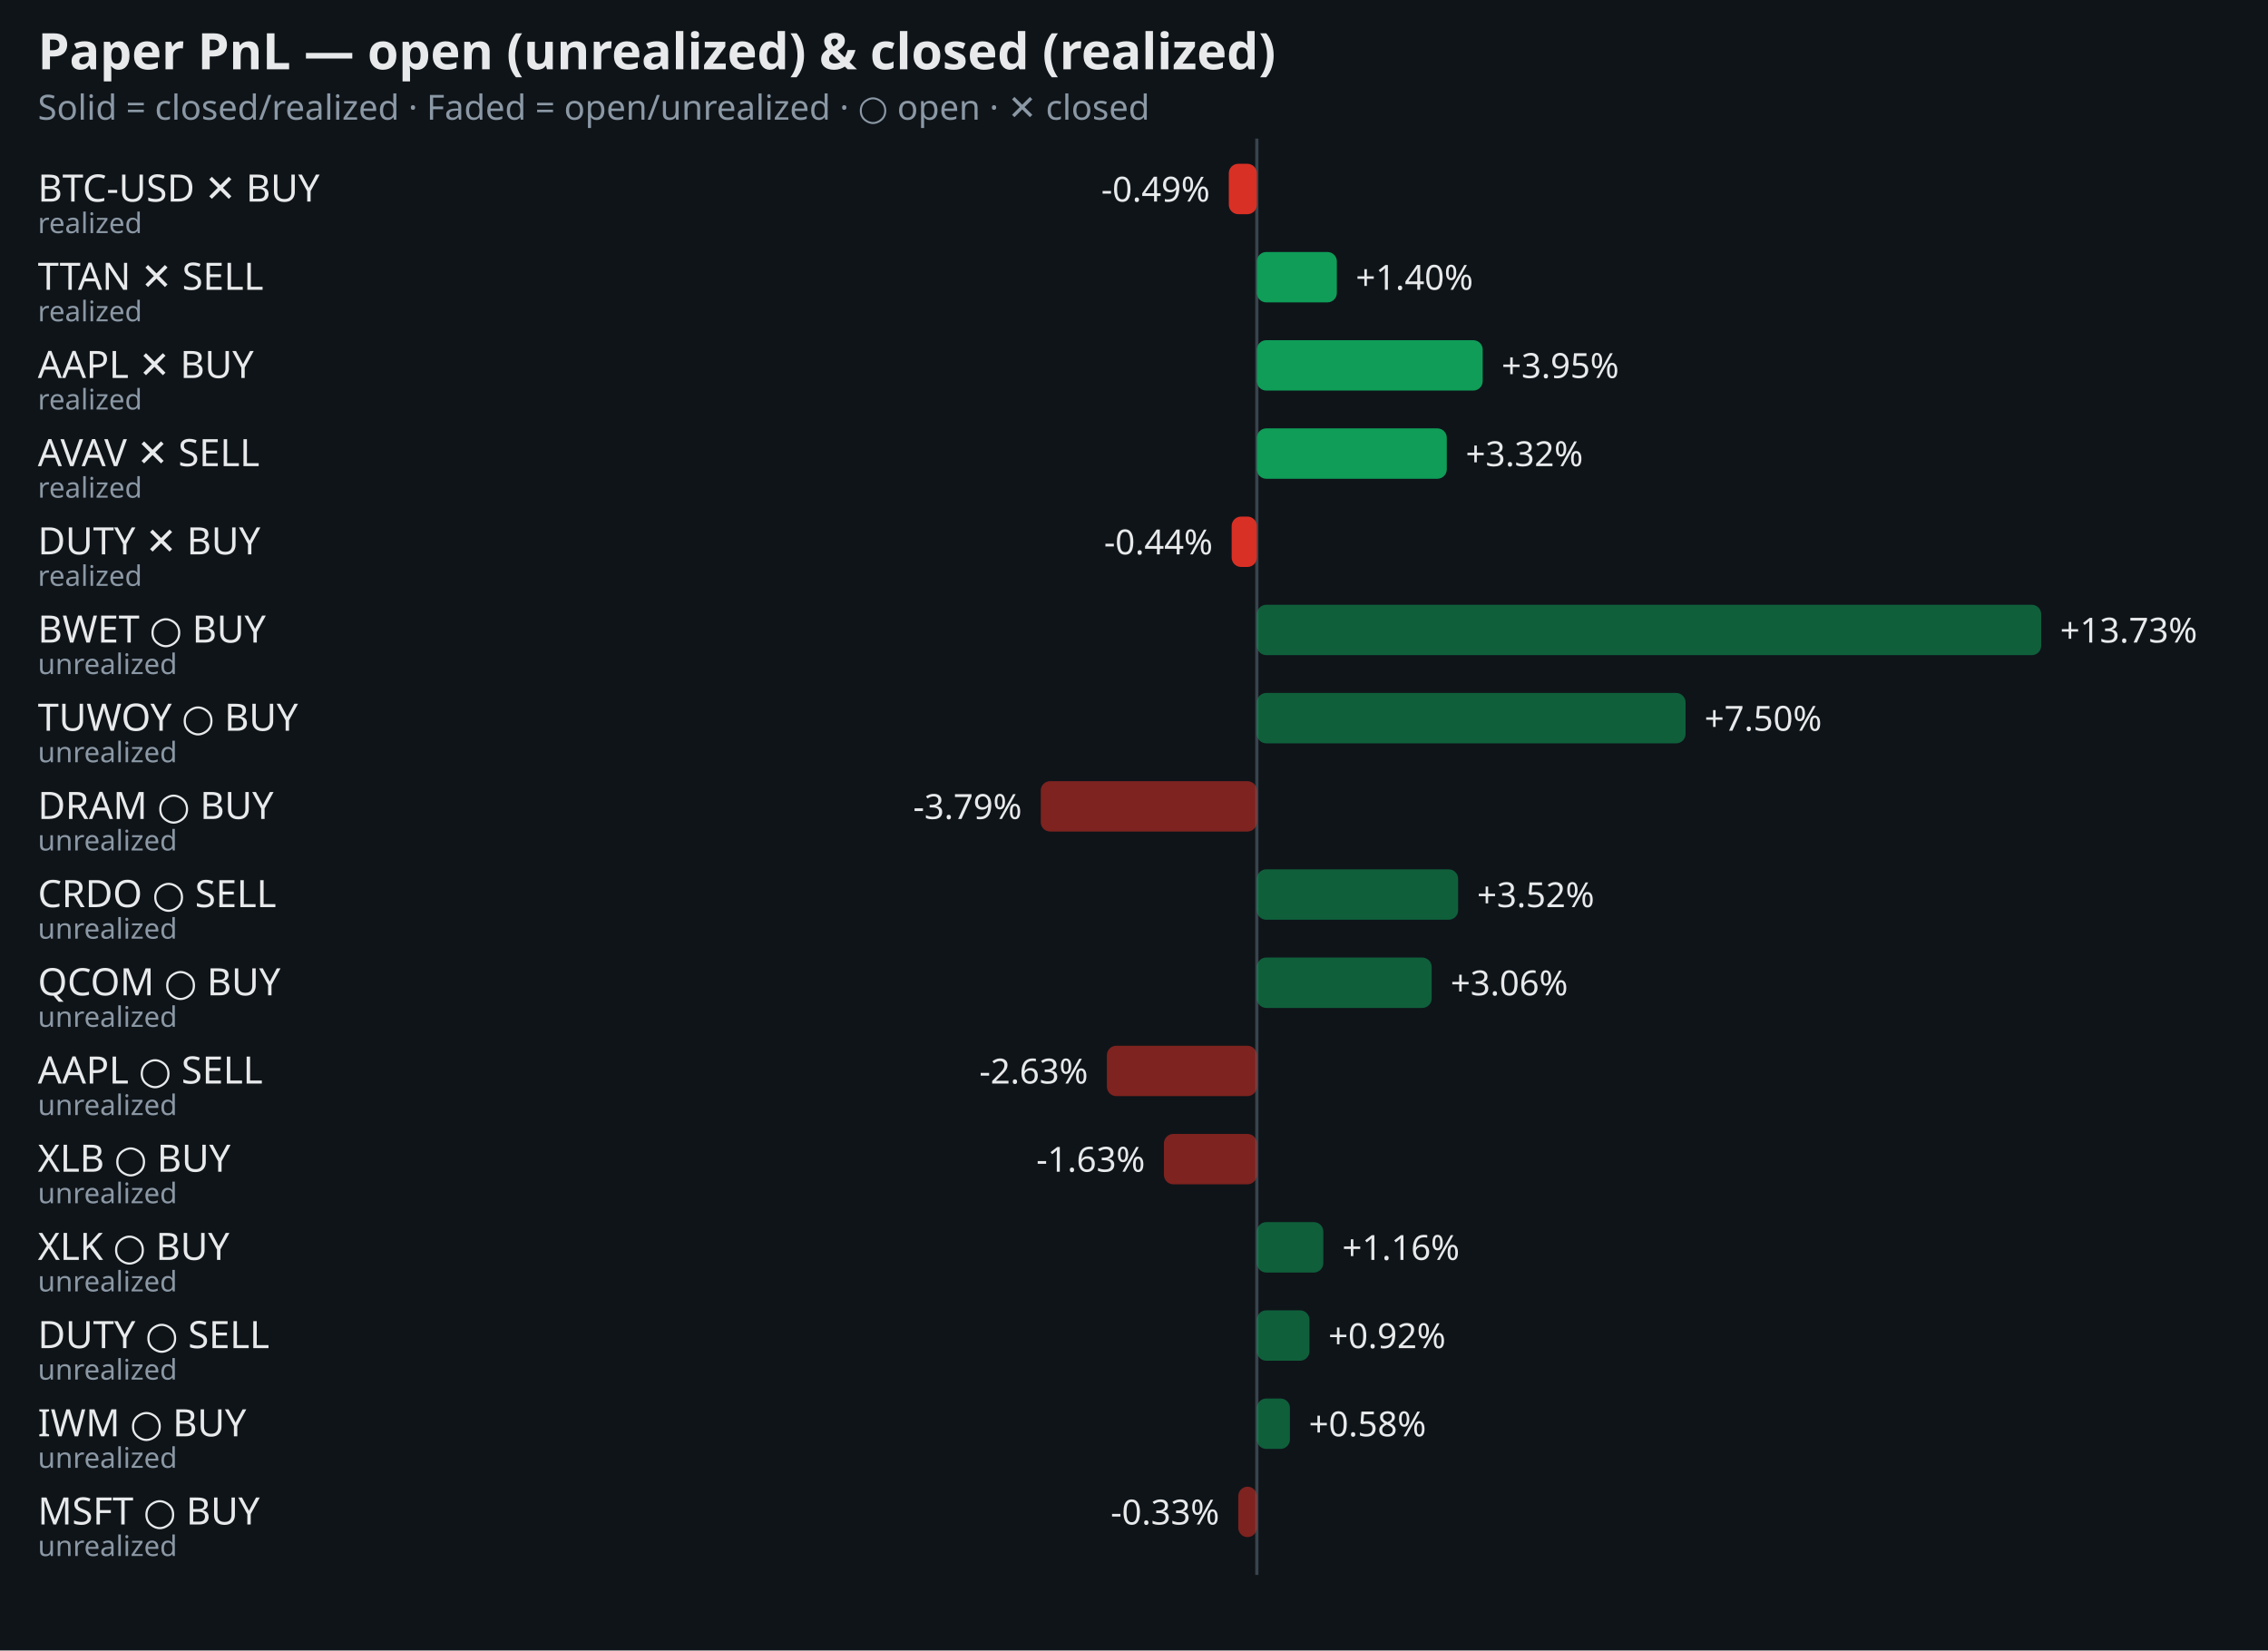
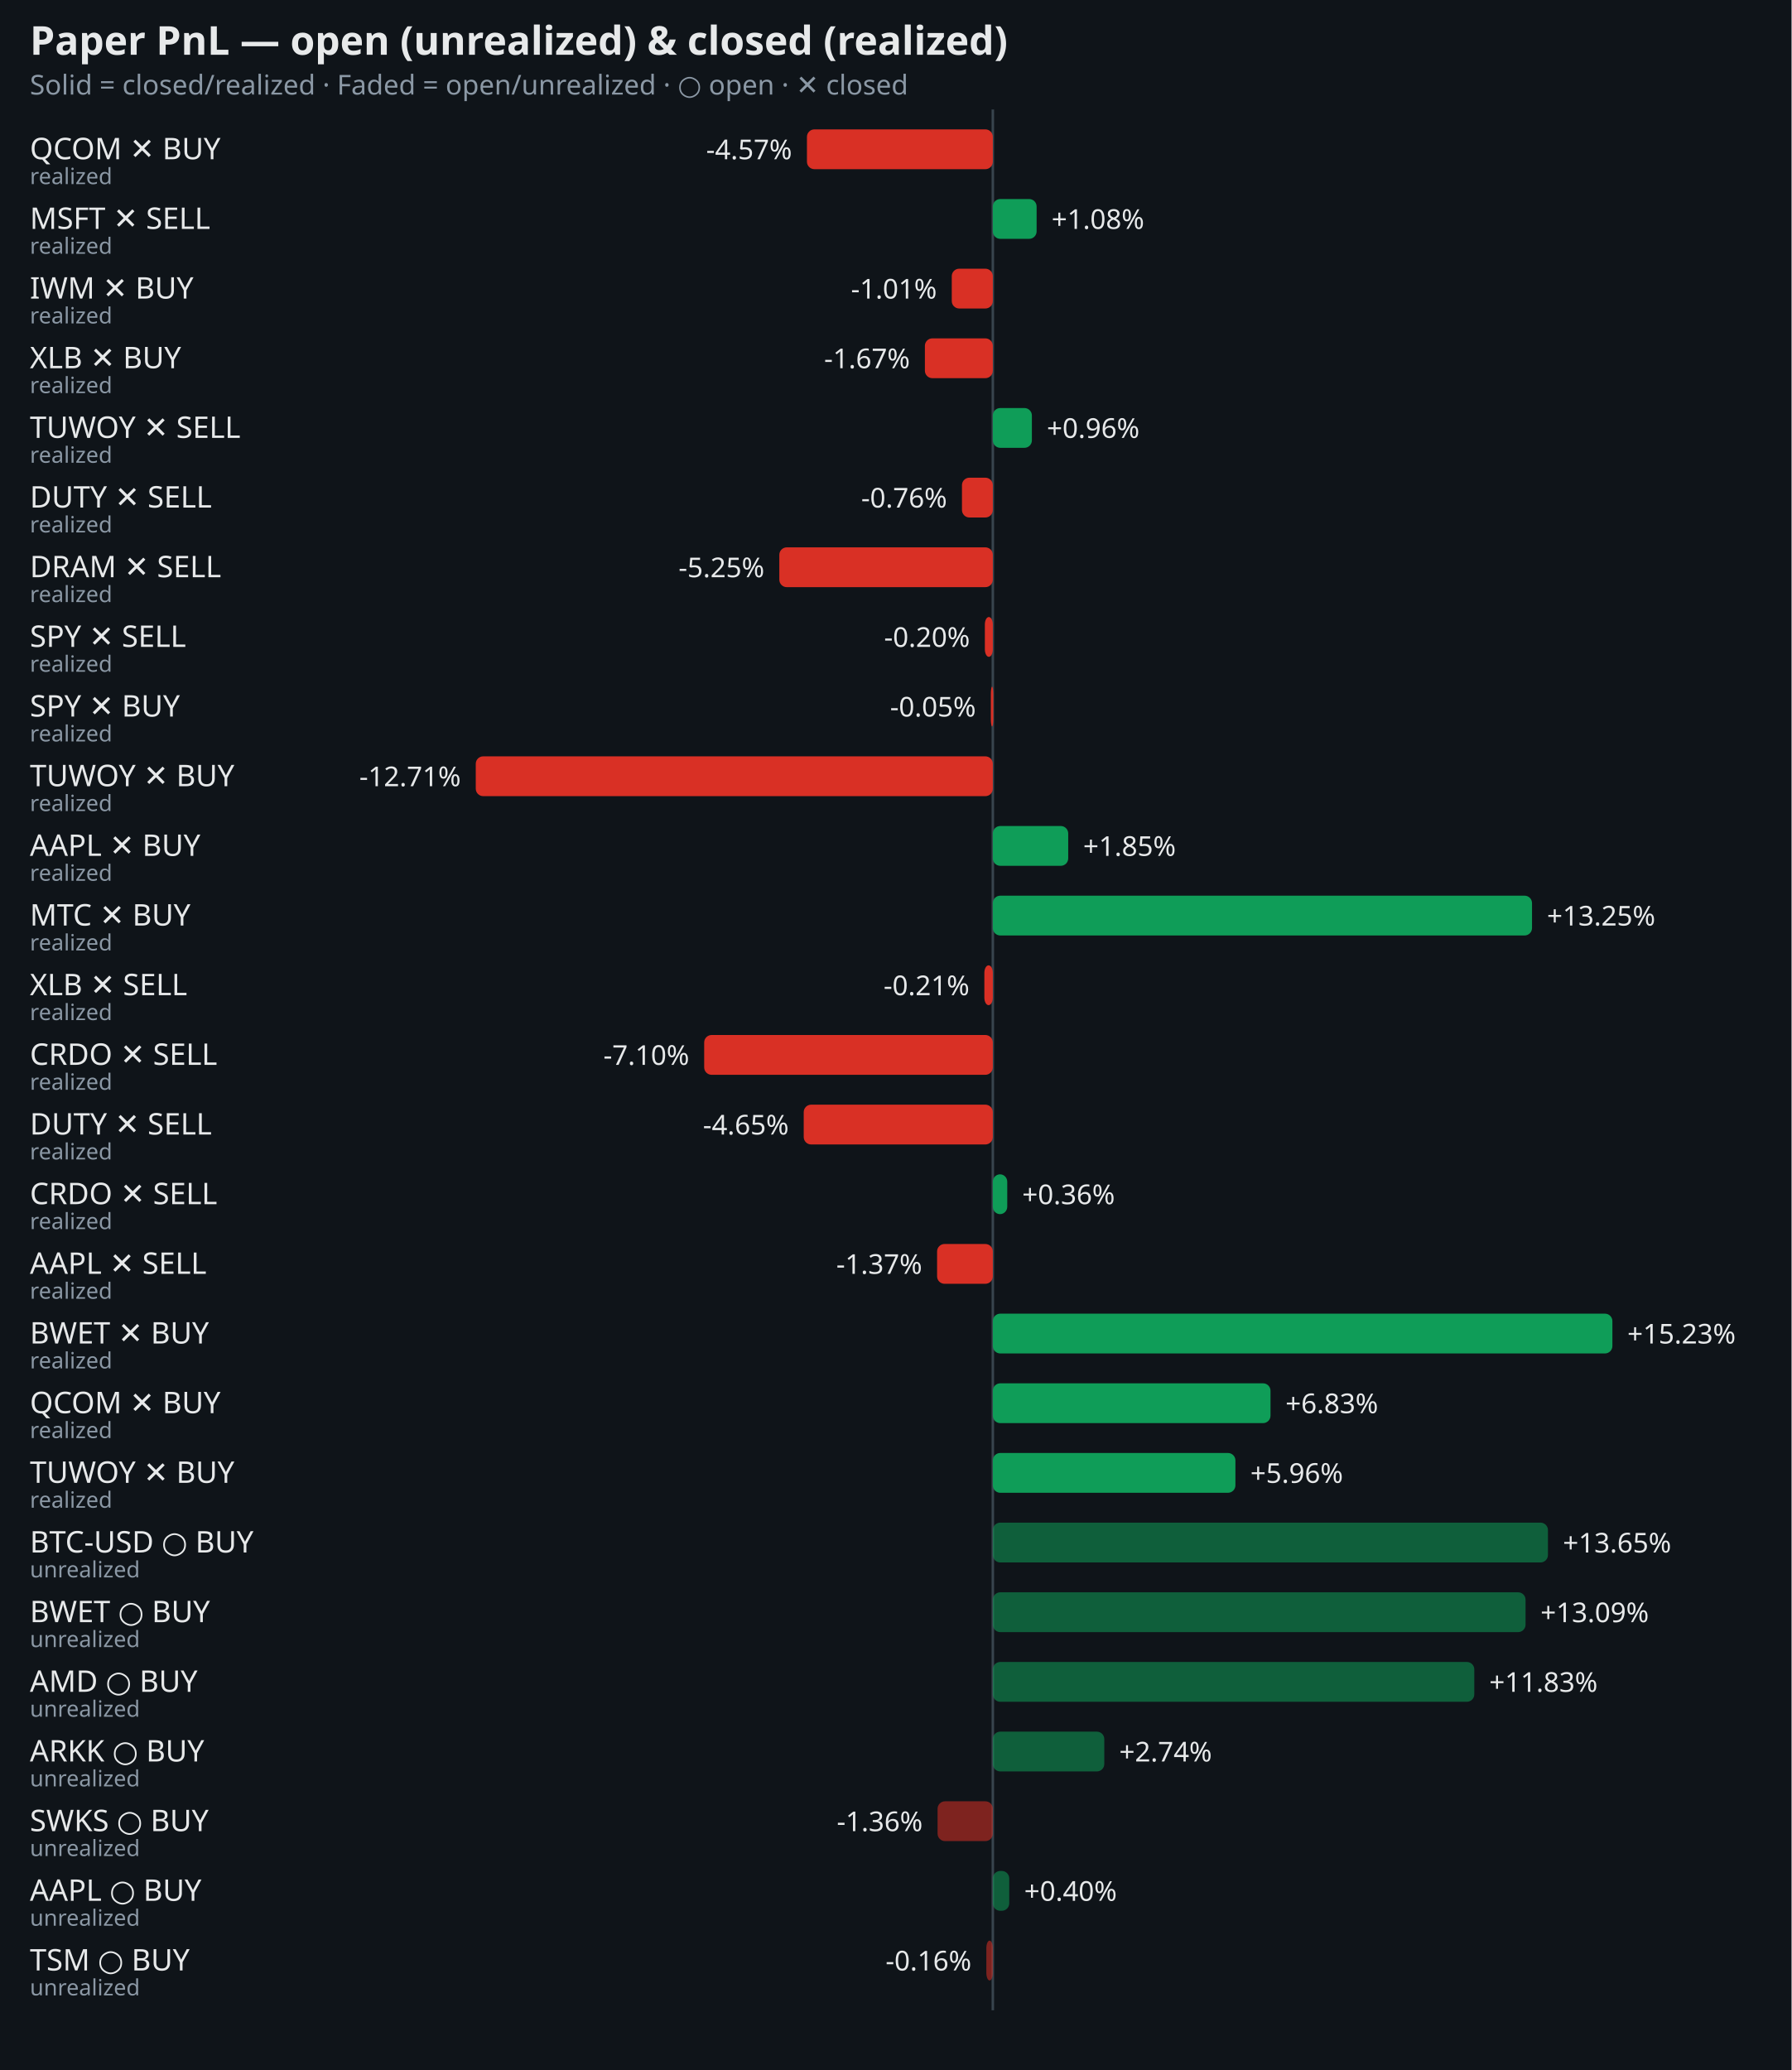
- <svg xmlns="http://www.w3.org/2000/svg" width="720" height="524" viewBox="0 0 720 524">
-   <rect width="720" height="524" fill="#0f1419" />
+ <svg xmlns="http://www.w3.org/2000/svg" width="720" height="832" viewBox="0 0 720 832">
+   <rect width="720" height="832" fill="#0f1419" />
  <text x="12" y="22" fill="#e7e9ea" font-family="ui-sans-serif,system-ui,sans-serif" font-size="16" font-weight="600">Paper PnL — open (unrealized) &amp; closed (realized)</text>
  <text x="12" y="38" fill="#8b98a5" font-family="ui-sans-serif,system-ui,sans-serif" font-size="11">Solid = closed/realized · Faded = open/unrealized · ○ open · ✕ closed</text>
-   <line x1="399" y1="44" x2="399" y2="500" stroke="#38444d" stroke-width="1" />
-   <text x="12" y="64" fill="#e7e9ea" font-family="ui-sans-serif,system-ui,sans-serif" font-size="12">BTC-USD ✕ BUY</text>
+   <line x1="399" y1="44" x2="399" y2="808" stroke="#38444d" stroke-width="1" />
+   <text x="12" y="64" fill="#e7e9ea" font-family="ui-sans-serif,system-ui,sans-serif" font-size="12">QCOM ✕ BUY</text>
  <text x="12" y="74" fill="#8b98a5" font-family="ui-sans-serif,system-ui,sans-serif" font-size="9">realized</text>
-   <rect x="390.1" y="52" width="8.9" height="16" rx="3" fill="#d93025" opacity="1" />
-   <text x="384.1" y="64" text-anchor="end" fill="#e7e9ea" font-family="ui-sans-serif,system-ui,sans-serif" font-size="11">-0.49%</text>
-   <text x="12" y="92" fill="#e7e9ea" font-family="ui-sans-serif,system-ui,sans-serif" font-size="12">TTAN ✕ SELL</text>
+   <rect x="324.3" y="52" width="74.7" height="16" rx="3" fill="#d93025" opacity="1" />
+   <text x="318.3" y="64" text-anchor="end" fill="#e7e9ea" font-family="ui-sans-serif,system-ui,sans-serif" font-size="11">-4.57%</text>
+   <text x="12" y="92" fill="#e7e9ea" font-family="ui-sans-serif,system-ui,sans-serif" font-size="12">MSFT ✕ SELL</text>
  <text x="12" y="102" fill="#8b98a5" font-family="ui-sans-serif,system-ui,sans-serif" font-size="9">realized</text>
-   <rect x="399.0" y="80" width="25.4" height="16" rx="3" fill="#0f9d58" opacity="1" />
-   <text x="430.4" y="92" text-anchor="start" fill="#e7e9ea" font-family="ui-sans-serif,system-ui,sans-serif" font-size="11">+1.40%</text>
-   <text x="12" y="120" fill="#e7e9ea" font-family="ui-sans-serif,system-ui,sans-serif" font-size="12">AAPL ✕ BUY</text>
+   <rect x="399.0" y="80" width="17.6" height="16" rx="3" fill="#0f9d58" opacity="1" />
+   <text x="422.6" y="92" text-anchor="start" fill="#e7e9ea" font-family="ui-sans-serif,system-ui,sans-serif" font-size="11">+1.08%</text>
+   <text x="12" y="120" fill="#e7e9ea" font-family="ui-sans-serif,system-ui,sans-serif" font-size="12">IWM ✕ BUY</text>
  <text x="12" y="130" fill="#8b98a5" font-family="ui-sans-serif,system-ui,sans-serif" font-size="9">realized</text>
-   <rect x="399.0" y="108" width="71.7" height="16" rx="3" fill="#0f9d58" opacity="1" />
-   <text x="476.7" y="120" text-anchor="start" fill="#e7e9ea" font-family="ui-sans-serif,system-ui,sans-serif" font-size="11">+3.95%</text>
-   <text x="12" y="148" fill="#e7e9ea" font-family="ui-sans-serif,system-ui,sans-serif" font-size="12">AVAV ✕ SELL</text>
+   <rect x="382.5" y="108" width="16.5" height="16" rx="3" fill="#d93025" opacity="1" />
+   <text x="376.5" y="120" text-anchor="end" fill="#e7e9ea" font-family="ui-sans-serif,system-ui,sans-serif" font-size="11">-1.01%</text>
+   <text x="12" y="148" fill="#e7e9ea" font-family="ui-sans-serif,system-ui,sans-serif" font-size="12">XLB ✕ BUY</text>
  <text x="12" y="158" fill="#8b98a5" font-family="ui-sans-serif,system-ui,sans-serif" font-size="9">realized</text>
-   <rect x="399.0" y="136" width="60.3" height="16" rx="3" fill="#0f9d58" opacity="1" />
-   <text x="465.3" y="148" text-anchor="start" fill="#e7e9ea" font-family="ui-sans-serif,system-ui,sans-serif" font-size="11">+3.32%</text>
-   <text x="12" y="176" fill="#e7e9ea" font-family="ui-sans-serif,system-ui,sans-serif" font-size="12">DUTY ✕ BUY</text>
+   <rect x="371.7" y="136" width="27.3" height="16" rx="3" fill="#d93025" opacity="1" />
+   <text x="365.7" y="148" text-anchor="end" fill="#e7e9ea" font-family="ui-sans-serif,system-ui,sans-serif" font-size="11">-1.67%</text>
+   <text x="12" y="176" fill="#e7e9ea" font-family="ui-sans-serif,system-ui,sans-serif" font-size="12">TUWOY ✕ SELL</text>
  <text x="12" y="186" fill="#8b98a5" font-family="ui-sans-serif,system-ui,sans-serif" font-size="9">realized</text>
-   <rect x="391.0" y="164" width="8.0" height="16" rx="3" fill="#d93025" opacity="1" />
-   <text x="385.0" y="176" text-anchor="end" fill="#e7e9ea" font-family="ui-sans-serif,system-ui,sans-serif" font-size="11">-0.44%</text>
-   <text x="12" y="204" fill="#e7e9ea" font-family="ui-sans-serif,system-ui,sans-serif" font-size="12">BWET ○ BUY</text>
-   <text x="12" y="214" fill="#8b98a5" font-family="ui-sans-serif,system-ui,sans-serif" font-size="9">unrealized</text>
-   <rect x="399.0" y="192" width="249.0" height="16" rx="3" fill="#0f9d58" opacity="0.55" />
-   <text x="654.0" y="204" text-anchor="start" fill="#e7e9ea" font-family="ui-sans-serif,system-ui,sans-serif" font-size="11">+13.73%</text>
-   <text x="12" y="232" fill="#e7e9ea" font-family="ui-sans-serif,system-ui,sans-serif" font-size="12">TUWOY ○ BUY</text>
-   <text x="12" y="242" fill="#8b98a5" font-family="ui-sans-serif,system-ui,sans-serif" font-size="9">unrealized</text>
-   <rect x="399.0" y="220" width="136.1" height="16" rx="3" fill="#0f9d58" opacity="0.55" />
-   <text x="541.1" y="232" text-anchor="start" fill="#e7e9ea" font-family="ui-sans-serif,system-ui,sans-serif" font-size="11">+7.50%</text>
-   <text x="12" y="260" fill="#e7e9ea" font-family="ui-sans-serif,system-ui,sans-serif" font-size="12">DRAM ○ BUY</text>
-   <text x="12" y="270" fill="#8b98a5" font-family="ui-sans-serif,system-ui,sans-serif" font-size="9">unrealized</text>
-   <rect x="330.4" y="248" width="68.6" height="16" rx="3" fill="#d93025" opacity="0.55" />
-   <text x="324.4" y="260" text-anchor="end" fill="#e7e9ea" font-family="ui-sans-serif,system-ui,sans-serif" font-size="11">-3.79%</text>
-   <text x="12" y="288" fill="#e7e9ea" font-family="ui-sans-serif,system-ui,sans-serif" font-size="12">CRDO ○ SELL</text>
-   <text x="12" y="298" fill="#8b98a5" font-family="ui-sans-serif,system-ui,sans-serif" font-size="9">unrealized</text>
-   <rect x="399.0" y="276" width="63.9" height="16" rx="3" fill="#0f9d58" opacity="0.55" />
-   <text x="468.9" y="288" text-anchor="start" fill="#e7e9ea" font-family="ui-sans-serif,system-ui,sans-serif" font-size="11">+3.52%</text>
-   <text x="12" y="316" fill="#e7e9ea" font-family="ui-sans-serif,system-ui,sans-serif" font-size="12">QCOM ○ BUY</text>
-   <text x="12" y="326" fill="#8b98a5" font-family="ui-sans-serif,system-ui,sans-serif" font-size="9">unrealized</text>
-   <rect x="399.0" y="304" width="55.5" height="16" rx="3" fill="#0f9d58" opacity="0.55" />
-   <text x="460.5" y="316" text-anchor="start" fill="#e7e9ea" font-family="ui-sans-serif,system-ui,sans-serif" font-size="11">+3.06%</text>
-   <text x="12" y="344" fill="#e7e9ea" font-family="ui-sans-serif,system-ui,sans-serif" font-size="12">AAPL ○ SELL</text>
-   <text x="12" y="354" fill="#8b98a5" font-family="ui-sans-serif,system-ui,sans-serif" font-size="9">unrealized</text>
-   <rect x="351.4" y="332" width="47.6" height="16" rx="3" fill="#d93025" opacity="0.55" />
-   <text x="345.4" y="344" text-anchor="end" fill="#e7e9ea" font-family="ui-sans-serif,system-ui,sans-serif" font-size="11">-2.63%</text>
-   <text x="12" y="372" fill="#e7e9ea" font-family="ui-sans-serif,system-ui,sans-serif" font-size="12">XLB ○ BUY</text>
-   <text x="12" y="382" fill="#8b98a5" font-family="ui-sans-serif,system-ui,sans-serif" font-size="9">unrealized</text>
-   <rect x="369.5" y="360" width="29.5" height="16" rx="3" fill="#d93025" opacity="0.55" />
-   <text x="363.5" y="372" text-anchor="end" fill="#e7e9ea" font-family="ui-sans-serif,system-ui,sans-serif" font-size="11">-1.63%</text>
-   <text x="12" y="400" fill="#e7e9ea" font-family="ui-sans-serif,system-ui,sans-serif" font-size="12">XLK ○ BUY</text>
-   <text x="12" y="410" fill="#8b98a5" font-family="ui-sans-serif,system-ui,sans-serif" font-size="9">unrealized</text>
-   <rect x="399.0" y="388" width="21.1" height="16" rx="3" fill="#0f9d58" opacity="0.55" />
-   <text x="426.1" y="400" text-anchor="start" fill="#e7e9ea" font-family="ui-sans-serif,system-ui,sans-serif" font-size="11">+1.16%</text>
-   <text x="12" y="428" fill="#e7e9ea" font-family="ui-sans-serif,system-ui,sans-serif" font-size="12">DUTY ○ SELL</text>
-   <text x="12" y="438" fill="#8b98a5" font-family="ui-sans-serif,system-ui,sans-serif" font-size="9">unrealized</text>
-   <rect x="399.0" y="416" width="16.7" height="16" rx="3" fill="#0f9d58" opacity="0.55" />
-   <text x="421.7" y="428" text-anchor="start" fill="#e7e9ea" font-family="ui-sans-serif,system-ui,sans-serif" font-size="11">+0.92%</text>
-   <text x="12" y="456" fill="#e7e9ea" font-family="ui-sans-serif,system-ui,sans-serif" font-size="12">IWM ○ BUY</text>
-   <text x="12" y="466" fill="#8b98a5" font-family="ui-sans-serif,system-ui,sans-serif" font-size="9">unrealized</text>
-   <rect x="399.0" y="444" width="10.5" height="16" rx="3" fill="#0f9d58" opacity="0.55" />
-   <text x="415.5" y="456" text-anchor="start" fill="#e7e9ea" font-family="ui-sans-serif,system-ui,sans-serif" font-size="11">+0.58%</text>
-   <text x="12" y="484" fill="#e7e9ea" font-family="ui-sans-serif,system-ui,sans-serif" font-size="12">MSFT ○ BUY</text>
-   <text x="12" y="494" fill="#8b98a5" font-family="ui-sans-serif,system-ui,sans-serif" font-size="9">unrealized</text>
-   <rect x="393.1" y="472" width="5.9" height="16" rx="3" fill="#d93025" opacity="0.55" />
-   <text x="387.1" y="484" text-anchor="end" fill="#e7e9ea" font-family="ui-sans-serif,system-ui,sans-serif" font-size="11">-0.33%</text>
+   <rect x="399.0" y="164" width="15.7" height="16" rx="3" fill="#0f9d58" opacity="1" />
+   <text x="420.7" y="176" text-anchor="start" fill="#e7e9ea" font-family="ui-sans-serif,system-ui,sans-serif" font-size="11">+0.96%</text>
+   <text x="12" y="204" fill="#e7e9ea" font-family="ui-sans-serif,system-ui,sans-serif" font-size="12">DUTY ✕ SELL</text>
+   <text x="12" y="214" fill="#8b98a5" font-family="ui-sans-serif,system-ui,sans-serif" font-size="9">realized</text>
+   <rect x="386.6" y="192" width="12.4" height="16" rx="3" fill="#d93025" opacity="1" />
+   <text x="380.6" y="204" text-anchor="end" fill="#e7e9ea" font-family="ui-sans-serif,system-ui,sans-serif" font-size="11">-0.76%</text>
+   <text x="12" y="232" fill="#e7e9ea" font-family="ui-sans-serif,system-ui,sans-serif" font-size="12">DRAM ✕ SELL</text>
+   <text x="12" y="242" fill="#8b98a5" font-family="ui-sans-serif,system-ui,sans-serif" font-size="9">realized</text>
+   <rect x="313.2" y="220" width="85.8" height="16" rx="3" fill="#d93025" opacity="1" />
+   <text x="307.2" y="232" text-anchor="end" fill="#e7e9ea" font-family="ui-sans-serif,system-ui,sans-serif" font-size="11">-5.25%</text>
+   <text x="12" y="260" fill="#e7e9ea" font-family="ui-sans-serif,system-ui,sans-serif" font-size="12">SPY ✕ SELL</text>
+   <text x="12" y="270" fill="#8b98a5" font-family="ui-sans-serif,system-ui,sans-serif" font-size="9">realized</text>
+   <rect x="395.8" y="248" width="3.2" height="16" rx="3" fill="#d93025" opacity="1" />
+   <text x="389.8" y="260" text-anchor="end" fill="#e7e9ea" font-family="ui-sans-serif,system-ui,sans-serif" font-size="11">-0.20%</text>
+   <text x="12" y="288" fill="#e7e9ea" font-family="ui-sans-serif,system-ui,sans-serif" font-size="12">SPY ✕ BUY</text>
+   <text x="12" y="298" fill="#8b98a5" font-family="ui-sans-serif,system-ui,sans-serif" font-size="9">realized</text>
+   <rect x="398.2" y="276" width="1.0" height="16" rx="3" fill="#d93025" opacity="1" />
+   <text x="392.2" y="288" text-anchor="end" fill="#e7e9ea" font-family="ui-sans-serif,system-ui,sans-serif" font-size="11">-0.05%</text>
+   <text x="12" y="316" fill="#e7e9ea" font-family="ui-sans-serif,system-ui,sans-serif" font-size="12">TUWOY ✕ BUY</text>
+   <text x="12" y="326" fill="#8b98a5" font-family="ui-sans-serif,system-ui,sans-serif" font-size="9">realized</text>
+   <rect x="191.2" y="304" width="207.8" height="16" rx="3" fill="#d93025" opacity="1" />
+   <text x="185.2" y="316" text-anchor="end" fill="#e7e9ea" font-family="ui-sans-serif,system-ui,sans-serif" font-size="11">-12.71%</text>
+   <text x="12" y="344" fill="#e7e9ea" font-family="ui-sans-serif,system-ui,sans-serif" font-size="12">AAPL ✕ BUY</text>
+   <text x="12" y="354" fill="#8b98a5" font-family="ui-sans-serif,system-ui,sans-serif" font-size="9">realized</text>
+   <rect x="399.0" y="332" width="30.3" height="16" rx="3" fill="#0f9d58" opacity="1" />
+   <text x="435.3" y="344" text-anchor="start" fill="#e7e9ea" font-family="ui-sans-serif,system-ui,sans-serif" font-size="11">+1.85%</text>
+   <text x="12" y="372" fill="#e7e9ea" font-family="ui-sans-serif,system-ui,sans-serif" font-size="12">MTC ✕ BUY</text>
+   <text x="12" y="382" fill="#8b98a5" font-family="ui-sans-serif,system-ui,sans-serif" font-size="9">realized</text>
+   <rect x="399.0" y="360" width="216.7" height="16" rx="3" fill="#0f9d58" opacity="1" />
+   <text x="621.7" y="372" text-anchor="start" fill="#e7e9ea" font-family="ui-sans-serif,system-ui,sans-serif" font-size="11">+13.25%</text>
+   <text x="12" y="400" fill="#e7e9ea" font-family="ui-sans-serif,system-ui,sans-serif" font-size="12">XLB ✕ SELL</text>
+   <text x="12" y="410" fill="#8b98a5" font-family="ui-sans-serif,system-ui,sans-serif" font-size="9">realized</text>
+   <rect x="395.6" y="388" width="3.4" height="16" rx="3" fill="#d93025" opacity="1" />
+   <text x="389.6" y="400" text-anchor="end" fill="#e7e9ea" font-family="ui-sans-serif,system-ui,sans-serif" font-size="11">-0.21%</text>
+   <text x="12" y="428" fill="#e7e9ea" font-family="ui-sans-serif,system-ui,sans-serif" font-size="12">CRDO ✕ SELL</text>
+   <text x="12" y="438" fill="#8b98a5" font-family="ui-sans-serif,system-ui,sans-serif" font-size="9">realized</text>
+   <rect x="283.0" y="416" width="116.0" height="16" rx="3" fill="#d93025" opacity="1" />
+   <text x="277.0" y="428" text-anchor="end" fill="#e7e9ea" font-family="ui-sans-serif,system-ui,sans-serif" font-size="11">-7.10%</text>
+   <text x="12" y="456" fill="#e7e9ea" font-family="ui-sans-serif,system-ui,sans-serif" font-size="12">DUTY ✕ SELL</text>
+   <text x="12" y="466" fill="#8b98a5" font-family="ui-sans-serif,system-ui,sans-serif" font-size="9">realized</text>
+   <rect x="323.0" y="444" width="76.0" height="16" rx="3" fill="#d93025" opacity="1" />
+   <text x="317.0" y="456" text-anchor="end" fill="#e7e9ea" font-family="ui-sans-serif,system-ui,sans-serif" font-size="11">-4.65%</text>
+   <text x="12" y="484" fill="#e7e9ea" font-family="ui-sans-serif,system-ui,sans-serif" font-size="12">CRDO ✕ SELL</text>
+   <text x="12" y="494" fill="#8b98a5" font-family="ui-sans-serif,system-ui,sans-serif" font-size="9">realized</text>
+   <rect x="399.0" y="472" width="5.8" height="16" rx="3" fill="#0f9d58" opacity="1" />
+   <text x="410.8" y="484" text-anchor="start" fill="#e7e9ea" font-family="ui-sans-serif,system-ui,sans-serif" font-size="11">+0.36%</text>
+   <text x="12" y="512" fill="#e7e9ea" font-family="ui-sans-serif,system-ui,sans-serif" font-size="12">AAPL ✕ SELL</text>
+   <text x="12" y="522" fill="#8b98a5" font-family="ui-sans-serif,system-ui,sans-serif" font-size="9">realized</text>
+   <rect x="376.6" y="500" width="22.4" height="16" rx="3" fill="#d93025" opacity="1" />
+   <text x="370.6" y="512" text-anchor="end" fill="#e7e9ea" font-family="ui-sans-serif,system-ui,sans-serif" font-size="11">-1.37%</text>
+   <text x="12" y="540" fill="#e7e9ea" font-family="ui-sans-serif,system-ui,sans-serif" font-size="12">BWET ✕ BUY</text>
+   <text x="12" y="550" fill="#8b98a5" font-family="ui-sans-serif,system-ui,sans-serif" font-size="9">realized</text>
+   <rect x="399.0" y="528" width="249.0" height="16" rx="3" fill="#0f9d58" opacity="1" />
+   <text x="654.0" y="540" text-anchor="start" fill="#e7e9ea" font-family="ui-sans-serif,system-ui,sans-serif" font-size="11">+15.23%</text>
+   <text x="12" y="568" fill="#e7e9ea" font-family="ui-sans-serif,system-ui,sans-serif" font-size="12">QCOM ✕ BUY</text>
+   <text x="12" y="578" fill="#8b98a5" font-family="ui-sans-serif,system-ui,sans-serif" font-size="9">realized</text>
+   <rect x="399.0" y="556" width="111.6" height="16" rx="3" fill="#0f9d58" opacity="1" />
+   <text x="516.6" y="568" text-anchor="start" fill="#e7e9ea" font-family="ui-sans-serif,system-ui,sans-serif" font-size="11">+6.83%</text>
+   <text x="12" y="596" fill="#e7e9ea" font-family="ui-sans-serif,system-ui,sans-serif" font-size="12">TUWOY ✕ BUY</text>
+   <text x="12" y="606" fill="#8b98a5" font-family="ui-sans-serif,system-ui,sans-serif" font-size="9">realized</text>
+   <rect x="399.0" y="584" width="97.5" height="16" rx="3" fill="#0f9d58" opacity="1" />
+   <text x="502.5" y="596" text-anchor="start" fill="#e7e9ea" font-family="ui-sans-serif,system-ui,sans-serif" font-size="11">+5.96%</text>
+   <text x="12" y="624" fill="#e7e9ea" font-family="ui-sans-serif,system-ui,sans-serif" font-size="12">BTC-USD ○ BUY</text>
+   <text x="12" y="634" fill="#8b98a5" font-family="ui-sans-serif,system-ui,sans-serif" font-size="9">unrealized</text>
+   <rect x="399.0" y="612" width="223.1" height="16" rx="3" fill="#0f9d58" opacity="0.55" />
+   <text x="628.1" y="624" text-anchor="start" fill="#e7e9ea" font-family="ui-sans-serif,system-ui,sans-serif" font-size="11">+13.65%</text>
+   <text x="12" y="652" fill="#e7e9ea" font-family="ui-sans-serif,system-ui,sans-serif" font-size="12">BWET ○ BUY</text>
+   <text x="12" y="662" fill="#8b98a5" font-family="ui-sans-serif,system-ui,sans-serif" font-size="9">unrealized</text>
+   <rect x="399.0" y="640" width="214.1" height="16" rx="3" fill="#0f9d58" opacity="0.55" />
+   <text x="619.1" y="652" text-anchor="start" fill="#e7e9ea" font-family="ui-sans-serif,system-ui,sans-serif" font-size="11">+13.09%</text>
+   <text x="12" y="680" fill="#e7e9ea" font-family="ui-sans-serif,system-ui,sans-serif" font-size="12">AMD ○ BUY</text>
+   <text x="12" y="690" fill="#8b98a5" font-family="ui-sans-serif,system-ui,sans-serif" font-size="9">unrealized</text>
+   <rect x="399.0" y="668" width="193.5" height="16" rx="3" fill="#0f9d58" opacity="0.55" />
+   <text x="598.5" y="680" text-anchor="start" fill="#e7e9ea" font-family="ui-sans-serif,system-ui,sans-serif" font-size="11">+11.83%</text>
+   <text x="12" y="708" fill="#e7e9ea" font-family="ui-sans-serif,system-ui,sans-serif" font-size="12">ARKK ○ BUY</text>
+   <text x="12" y="718" fill="#8b98a5" font-family="ui-sans-serif,system-ui,sans-serif" font-size="9">unrealized</text>
+   <rect x="399.0" y="696" width="44.8" height="16" rx="3" fill="#0f9d58" opacity="0.55" />
+   <text x="449.8" y="708" text-anchor="start" fill="#e7e9ea" font-family="ui-sans-serif,system-ui,sans-serif" font-size="11">+2.74%</text>
+   <text x="12" y="736" fill="#e7e9ea" font-family="ui-sans-serif,system-ui,sans-serif" font-size="12">SWKS ○ BUY</text>
+   <text x="12" y="746" fill="#8b98a5" font-family="ui-sans-serif,system-ui,sans-serif" font-size="9">unrealized</text>
+   <rect x="376.8" y="724" width="22.2" height="16" rx="3" fill="#d93025" opacity="0.55" />
+   <text x="370.8" y="736" text-anchor="end" fill="#e7e9ea" font-family="ui-sans-serif,system-ui,sans-serif" font-size="11">-1.36%</text>
+   <text x="12" y="764" fill="#e7e9ea" font-family="ui-sans-serif,system-ui,sans-serif" font-size="12">AAPL ○ BUY</text>
+   <text x="12" y="774" fill="#8b98a5" font-family="ui-sans-serif,system-ui,sans-serif" font-size="9">unrealized</text>
+   <rect x="399.0" y="752" width="6.6" height="16" rx="3" fill="#0f9d58" opacity="0.55" />
+   <text x="411.6" y="764" text-anchor="start" fill="#e7e9ea" font-family="ui-sans-serif,system-ui,sans-serif" font-size="11">+0.40%</text>
+   <text x="12" y="792" fill="#e7e9ea" font-family="ui-sans-serif,system-ui,sans-serif" font-size="12">TSM ○ BUY</text>
+   <text x="12" y="802" fill="#8b98a5" font-family="ui-sans-serif,system-ui,sans-serif" font-size="9">unrealized</text>
+   <rect x="396.4" y="780" width="2.6" height="16" rx="3" fill="#d93025" opacity="0.55" />
+   <text x="390.4" y="792" text-anchor="end" fill="#e7e9ea" font-family="ui-sans-serif,system-ui,sans-serif" font-size="11">-0.16%</text>
</svg>
